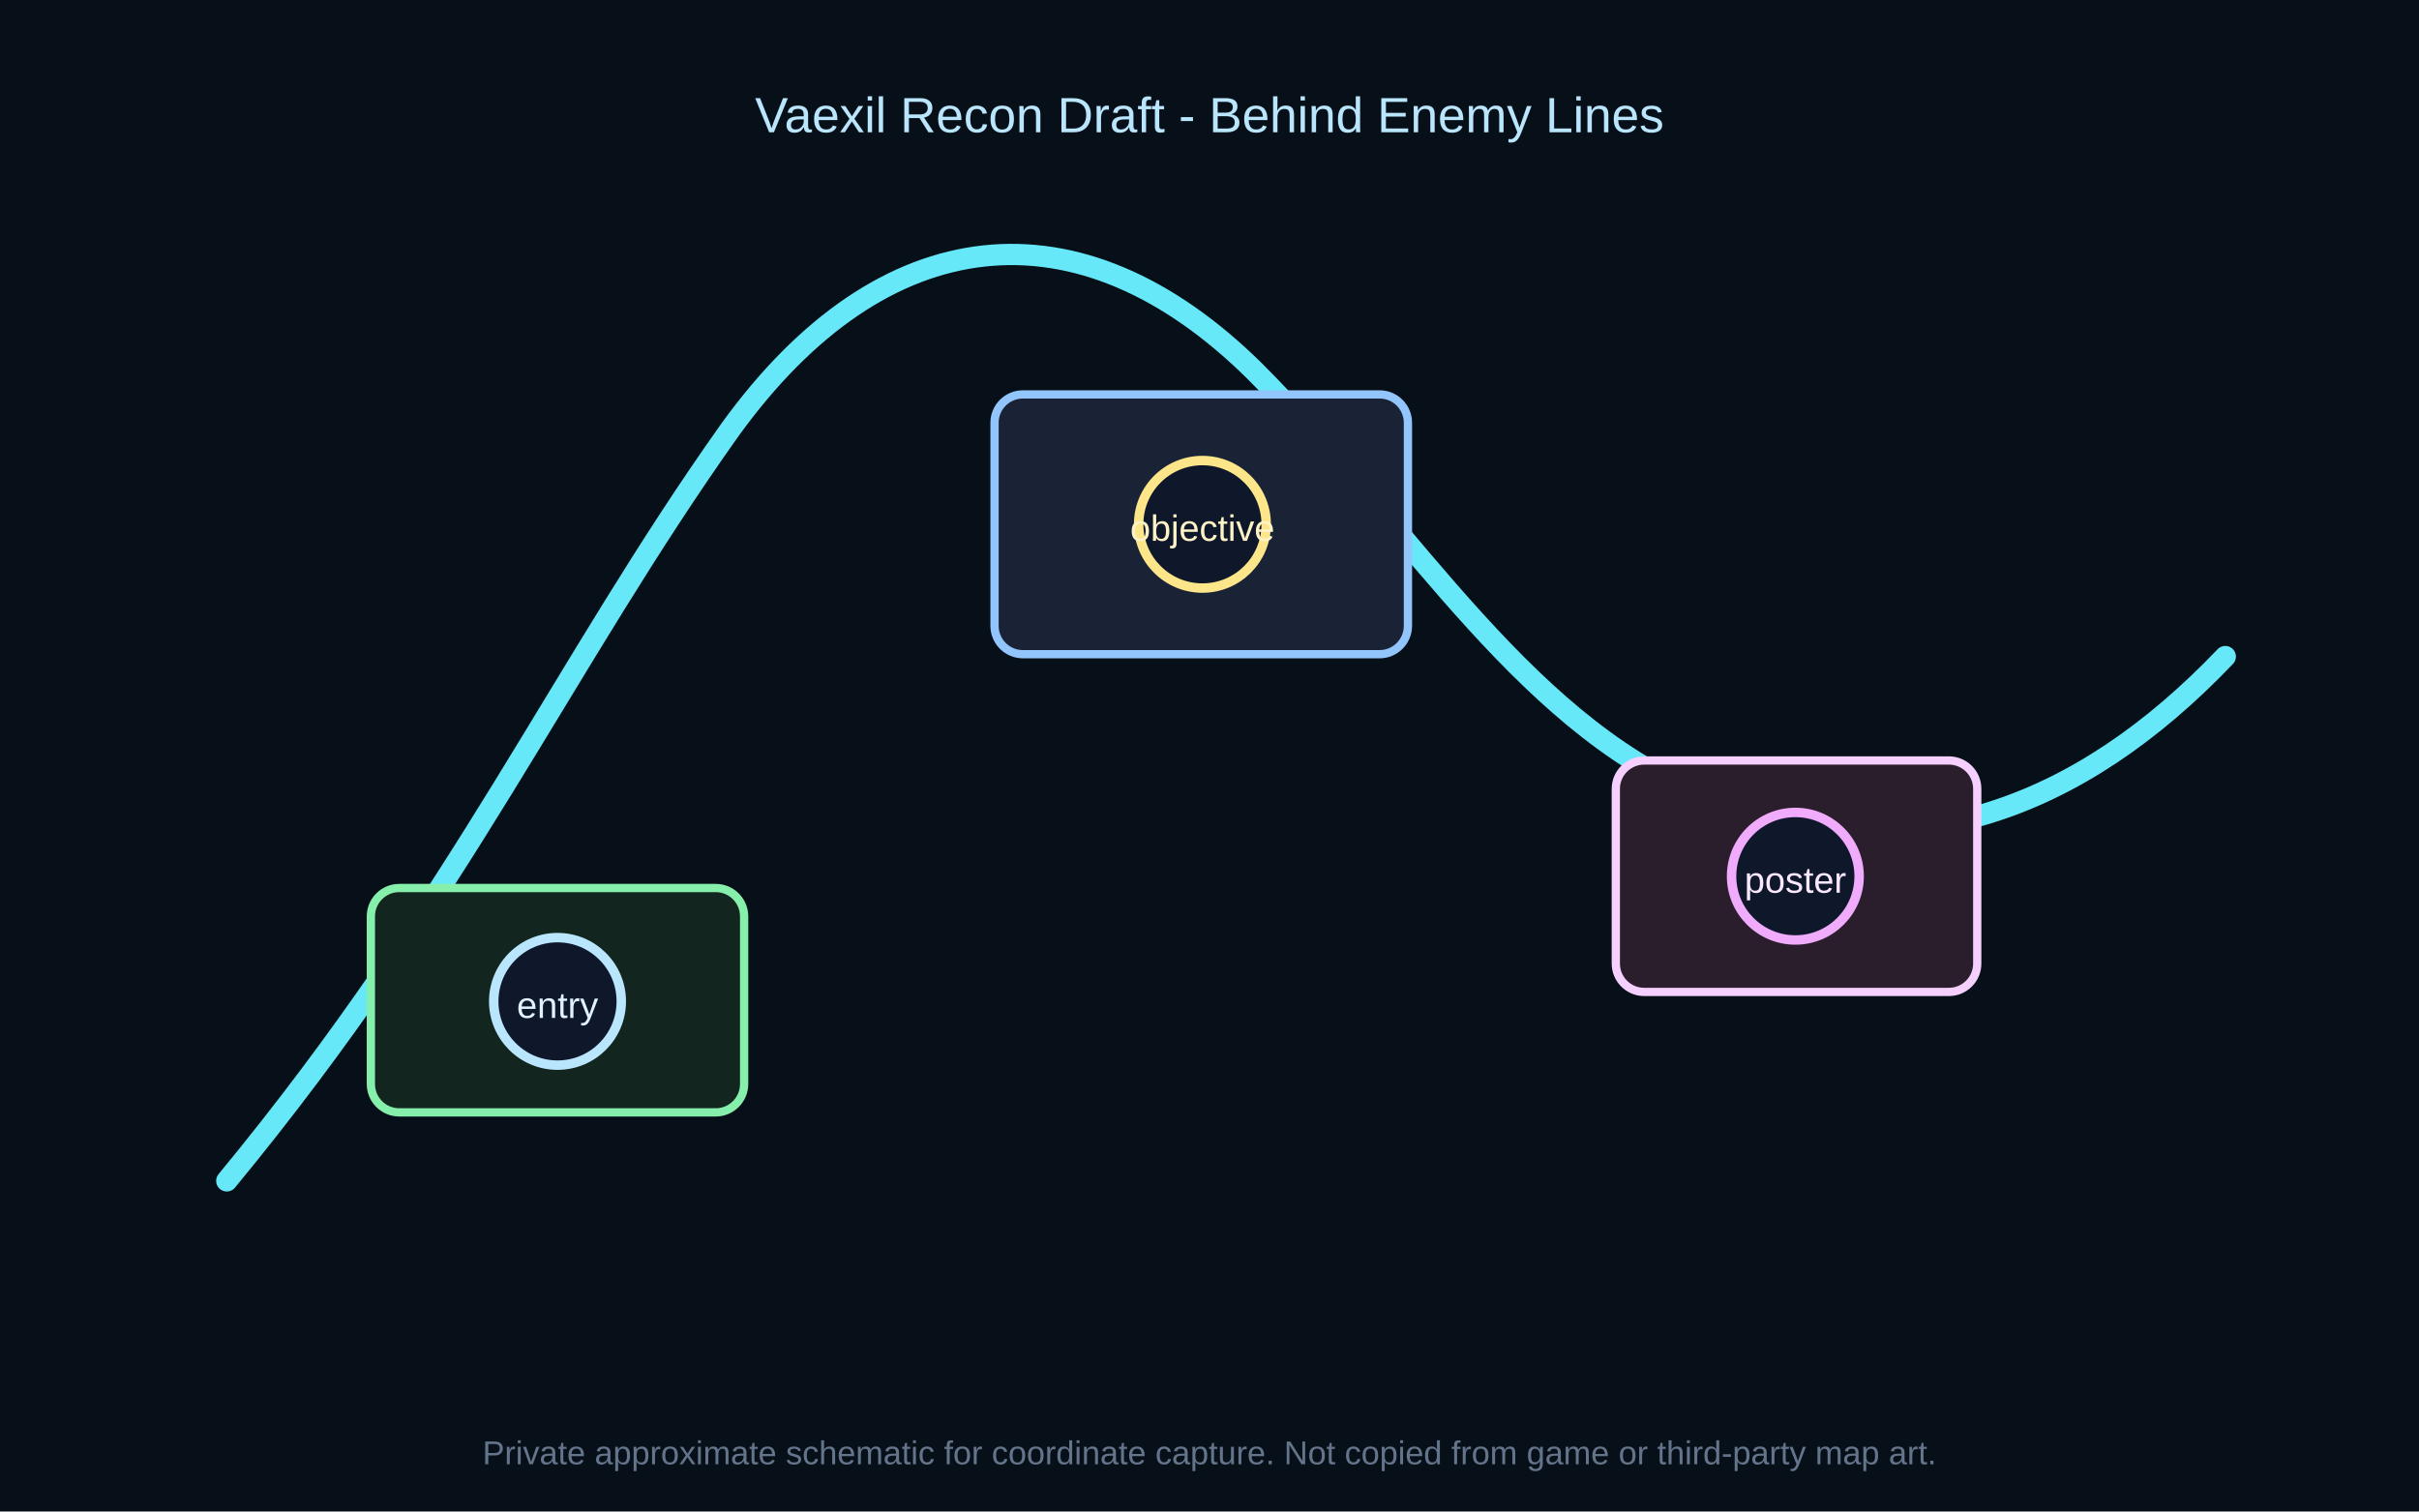
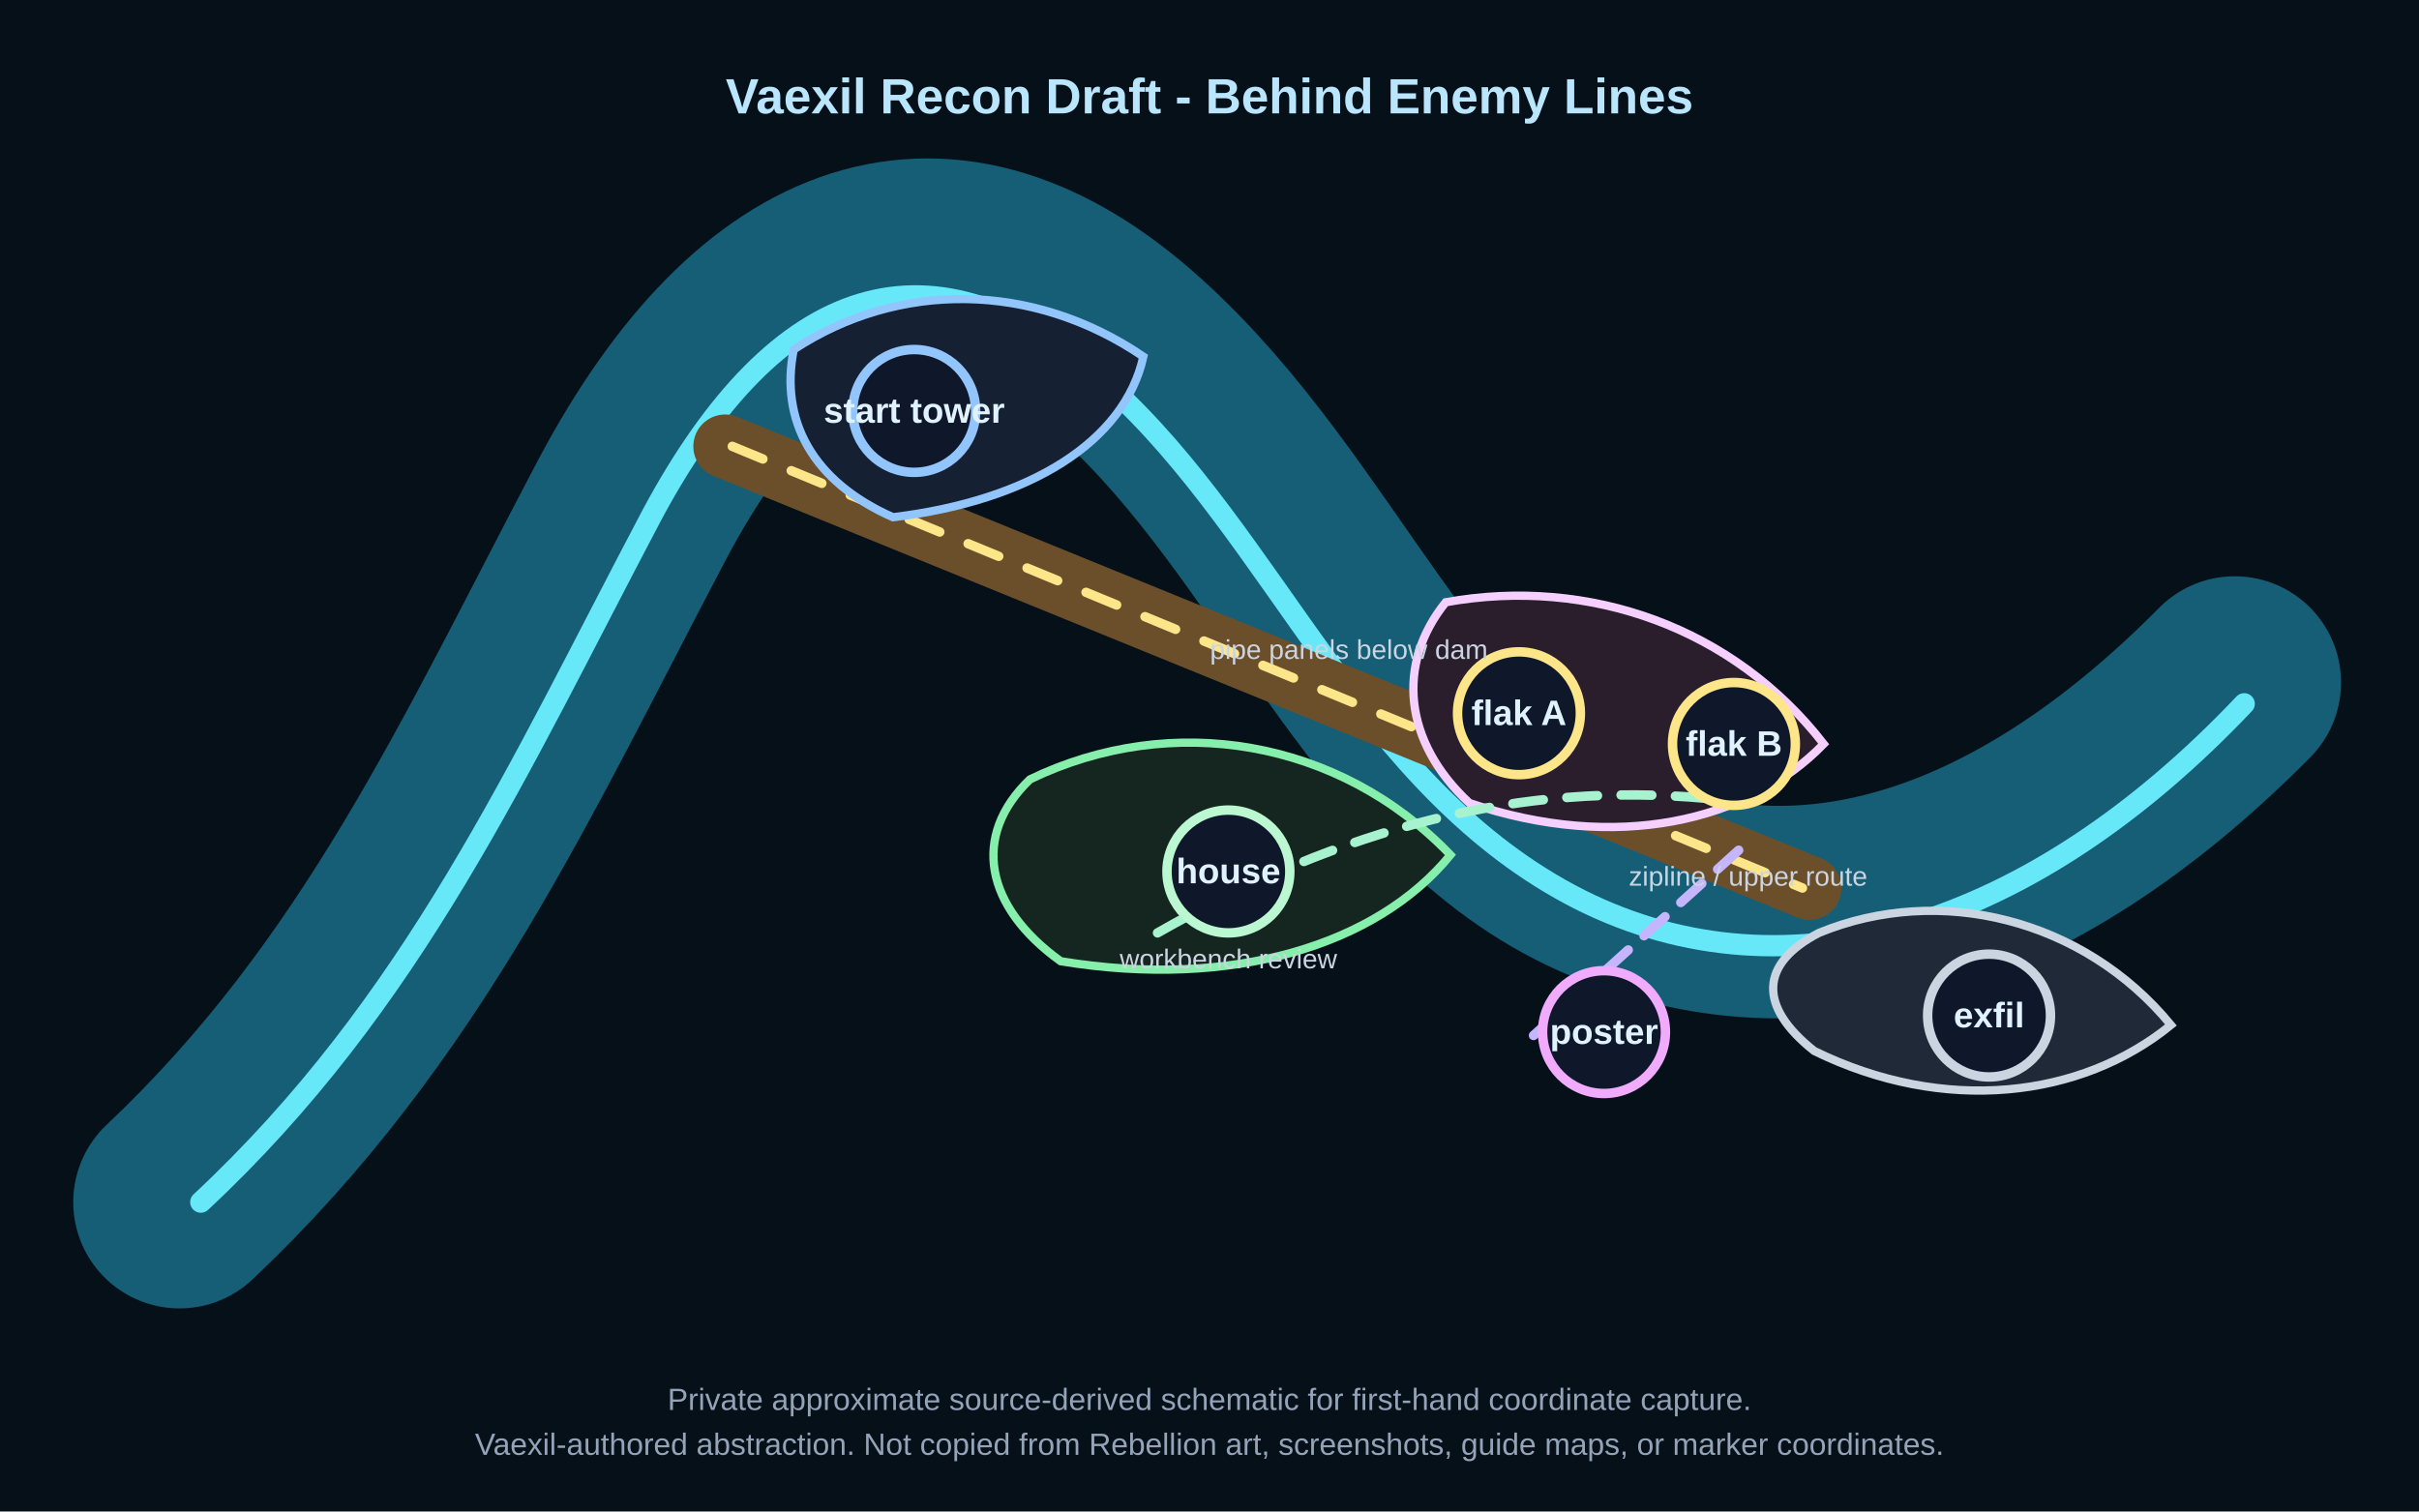
<svg xmlns="http://www.w3.org/2000/svg" width="2048" height="1280" viewBox="0 0 2048 1280" fill="none">
-   <rect width="2048" height="1280" fill="#071018" />
-   <path d="M192 1000C390 760 476 564 618 364C748 184 914 168 1062 314C1198 450 1294 622 1456 680C1616 738 1760 686 1884 556" stroke="#67E8F9" stroke-width="18" stroke-linecap="round" />
-   <rect x="314" y="752" width="316" height="190" rx="24" fill="#12251F" stroke="#86EFAC" stroke-width="7" />
-   <rect x="842" y="334" width="350" height="220" rx="24" fill="#1A2336" stroke="#93C5FD" stroke-width="7" />
-   <rect x="1368" y="644" width="306" height="196" rx="24" fill="#2A1E2C" stroke="#F5D0FE" stroke-width="7" />
-   <circle cx="472" cy="848" r="54" fill="#0F172A" stroke="#BAE6FD" stroke-width="8" />
-   <circle cx="1018" cy="444" r="54" fill="#0F172A" stroke="#FDE68A" stroke-width="8" />
-   <circle cx="1520" cy="742" r="54" fill="#0F172A" stroke="#F0ABFC" stroke-width="8" />
-   <text x="1024" y="112" fill="#BAE6FD" font-family="Arial, sans-serif" font-size="42" text-anchor="middle">Vaexil Recon Draft - Behind Enemy Lines</text>
-   <text x="1024" y="1240" fill="#64748B" font-family="Arial, sans-serif" font-size="28" text-anchor="middle">Private approximate schematic for coordinate capture. Not copied from game or third-party map art.</text>
-   <text x="472" y="862" fill="#E0F2FE" font-family="Arial, sans-serif" font-size="31" text-anchor="middle">entry</text>
-   <text x="1018" y="458" fill="#FEF3C7" font-family="Arial, sans-serif" font-size="31" text-anchor="middle">objective</text>
-   <text x="1520" y="756" fill="#FAE8FF" font-family="Arial, sans-serif" font-size="31" text-anchor="middle">poster</text>
+   <style>
+     .title { fill: #bae6fd; font: 700 42px Arial, sans-serif; text-anchor: middle; }
+     .note { fill: #94a3b8; font: 26px Arial, sans-serif; text-anchor: middle; }
+     .label { fill: #e0f2fe; font: 700 30px Arial, sans-serif; text-anchor: middle; }
+     .small { fill: #cbd5e1; font: 23px Arial, sans-serif; text-anchor: middle; }
+   </style>
+   <rect width="2048" height="1280" fill="#061018" />
+   <path d="M152 1018C332 848 420 650 536 430C650 216 800 160 958 304C1108 440 1178 654 1348 736C1520 818 1712 760 1892 578" stroke="#155E75" stroke-width="180" stroke-linecap="round" />
+   <path d="M170 1018C350 850 438 652 552 436C658 238 790 194 938 326C1080 454 1152 668 1338 762C1514 850 1720 786 1900 596" stroke="#67E8F9" stroke-width="18" stroke-linecap="round" />
+   <path d="M614 378L1532 752" stroke="#6B4F2A" stroke-width="54" stroke-linecap="round" />
+   <path d="M620 378L1526 752" stroke="#FDE68A" stroke-width="8" stroke-linecap="round" stroke-dasharray="28 26" />
+   <path d="M672 296C760 238 874 238 968 302C952 374 872 424 756 438C688 408 660 356 672 296Z" fill="#152033" stroke="#93C5FD" stroke-width="7" />
+   <path d="M872 660C992 602 1134 626 1228 724C1166 800 1044 838 898 814C834 768 822 708 872 660Z" fill="#15251F" stroke="#86EFAC" stroke-width="7" />
+   <path d="M1224 510C1346 488 1468 532 1544 630C1480 696 1368 722 1244 680C1188 628 1182 562 1224 510Z" fill="#2A1E2C" stroke="#F5D0FE" stroke-width="7" />
+   <path d="M1540 790C1642 748 1764 778 1838 868C1762 930 1646 944 1536 890C1488 852 1490 816 1540 790Z" fill="#1F2937" stroke="#CBD5E1" stroke-width="7" />
+   <path d="M980 790C1138 700 1288 662 1444 676" stroke="#A7F3D0" stroke-width="8" stroke-linecap="round" stroke-dasharray="26 20" />
+   <path d="M1472 720L1286 888" stroke="#C4B5FD" stroke-width="8" stroke-linecap="round" stroke-dasharray="24 18" />
+   <circle cx="774" cy="348" r="52" fill="#0F172A" stroke="#93C5FD" stroke-width="8" />
+   <circle cx="1040" cy="738" r="52" fill="#0F172A" stroke="#BBF7D0" stroke-width="8" />
+   <circle cx="1286" cy="604" r="52" fill="#0F172A" stroke="#FDE68A" stroke-width="8" />
+   <circle cx="1468" cy="630" r="52" fill="#0F172A" stroke="#FDE68A" stroke-width="8" />
+   <circle cx="1358" cy="874" r="52" fill="#0F172A" stroke="#F0ABFC" stroke-width="8" />
+   <circle cx="1684" cy="860" r="52" fill="#0F172A" stroke="#CBD5E1" stroke-width="8" />
+   <text x="1024" y="96" class="title">Vaexil Recon Draft - Behind Enemy Lines</text>
+   <text x="774" y="358" class="label">start tower</text>
+   <text x="1040" y="748" class="label">house</text>
+   <text x="1286" y="614" class="label">flak A</text>
+   <text x="1468" y="640" class="label">flak B</text>
+   <text x="1358" y="884" class="label">poster</text>
+   <text x="1684" y="870" class="label">exfil</text>
+   <text x="1040" y="820" class="small">workbench review</text>
+   <text x="1142" y="558" class="small">pipe panels below dam</text>
+   <text x="1480" y="750" class="small">zipline / upper route</text>
+   <text x="1024" y="1194" class="note">Private approximate source-derived schematic for first-hand coordinate capture.</text>
+   <text x="1024" y="1232" class="note">Vaexil-authored abstraction. Not copied from Rebellion art, screenshots, guide maps, or marker coordinates.</text>
</svg>
